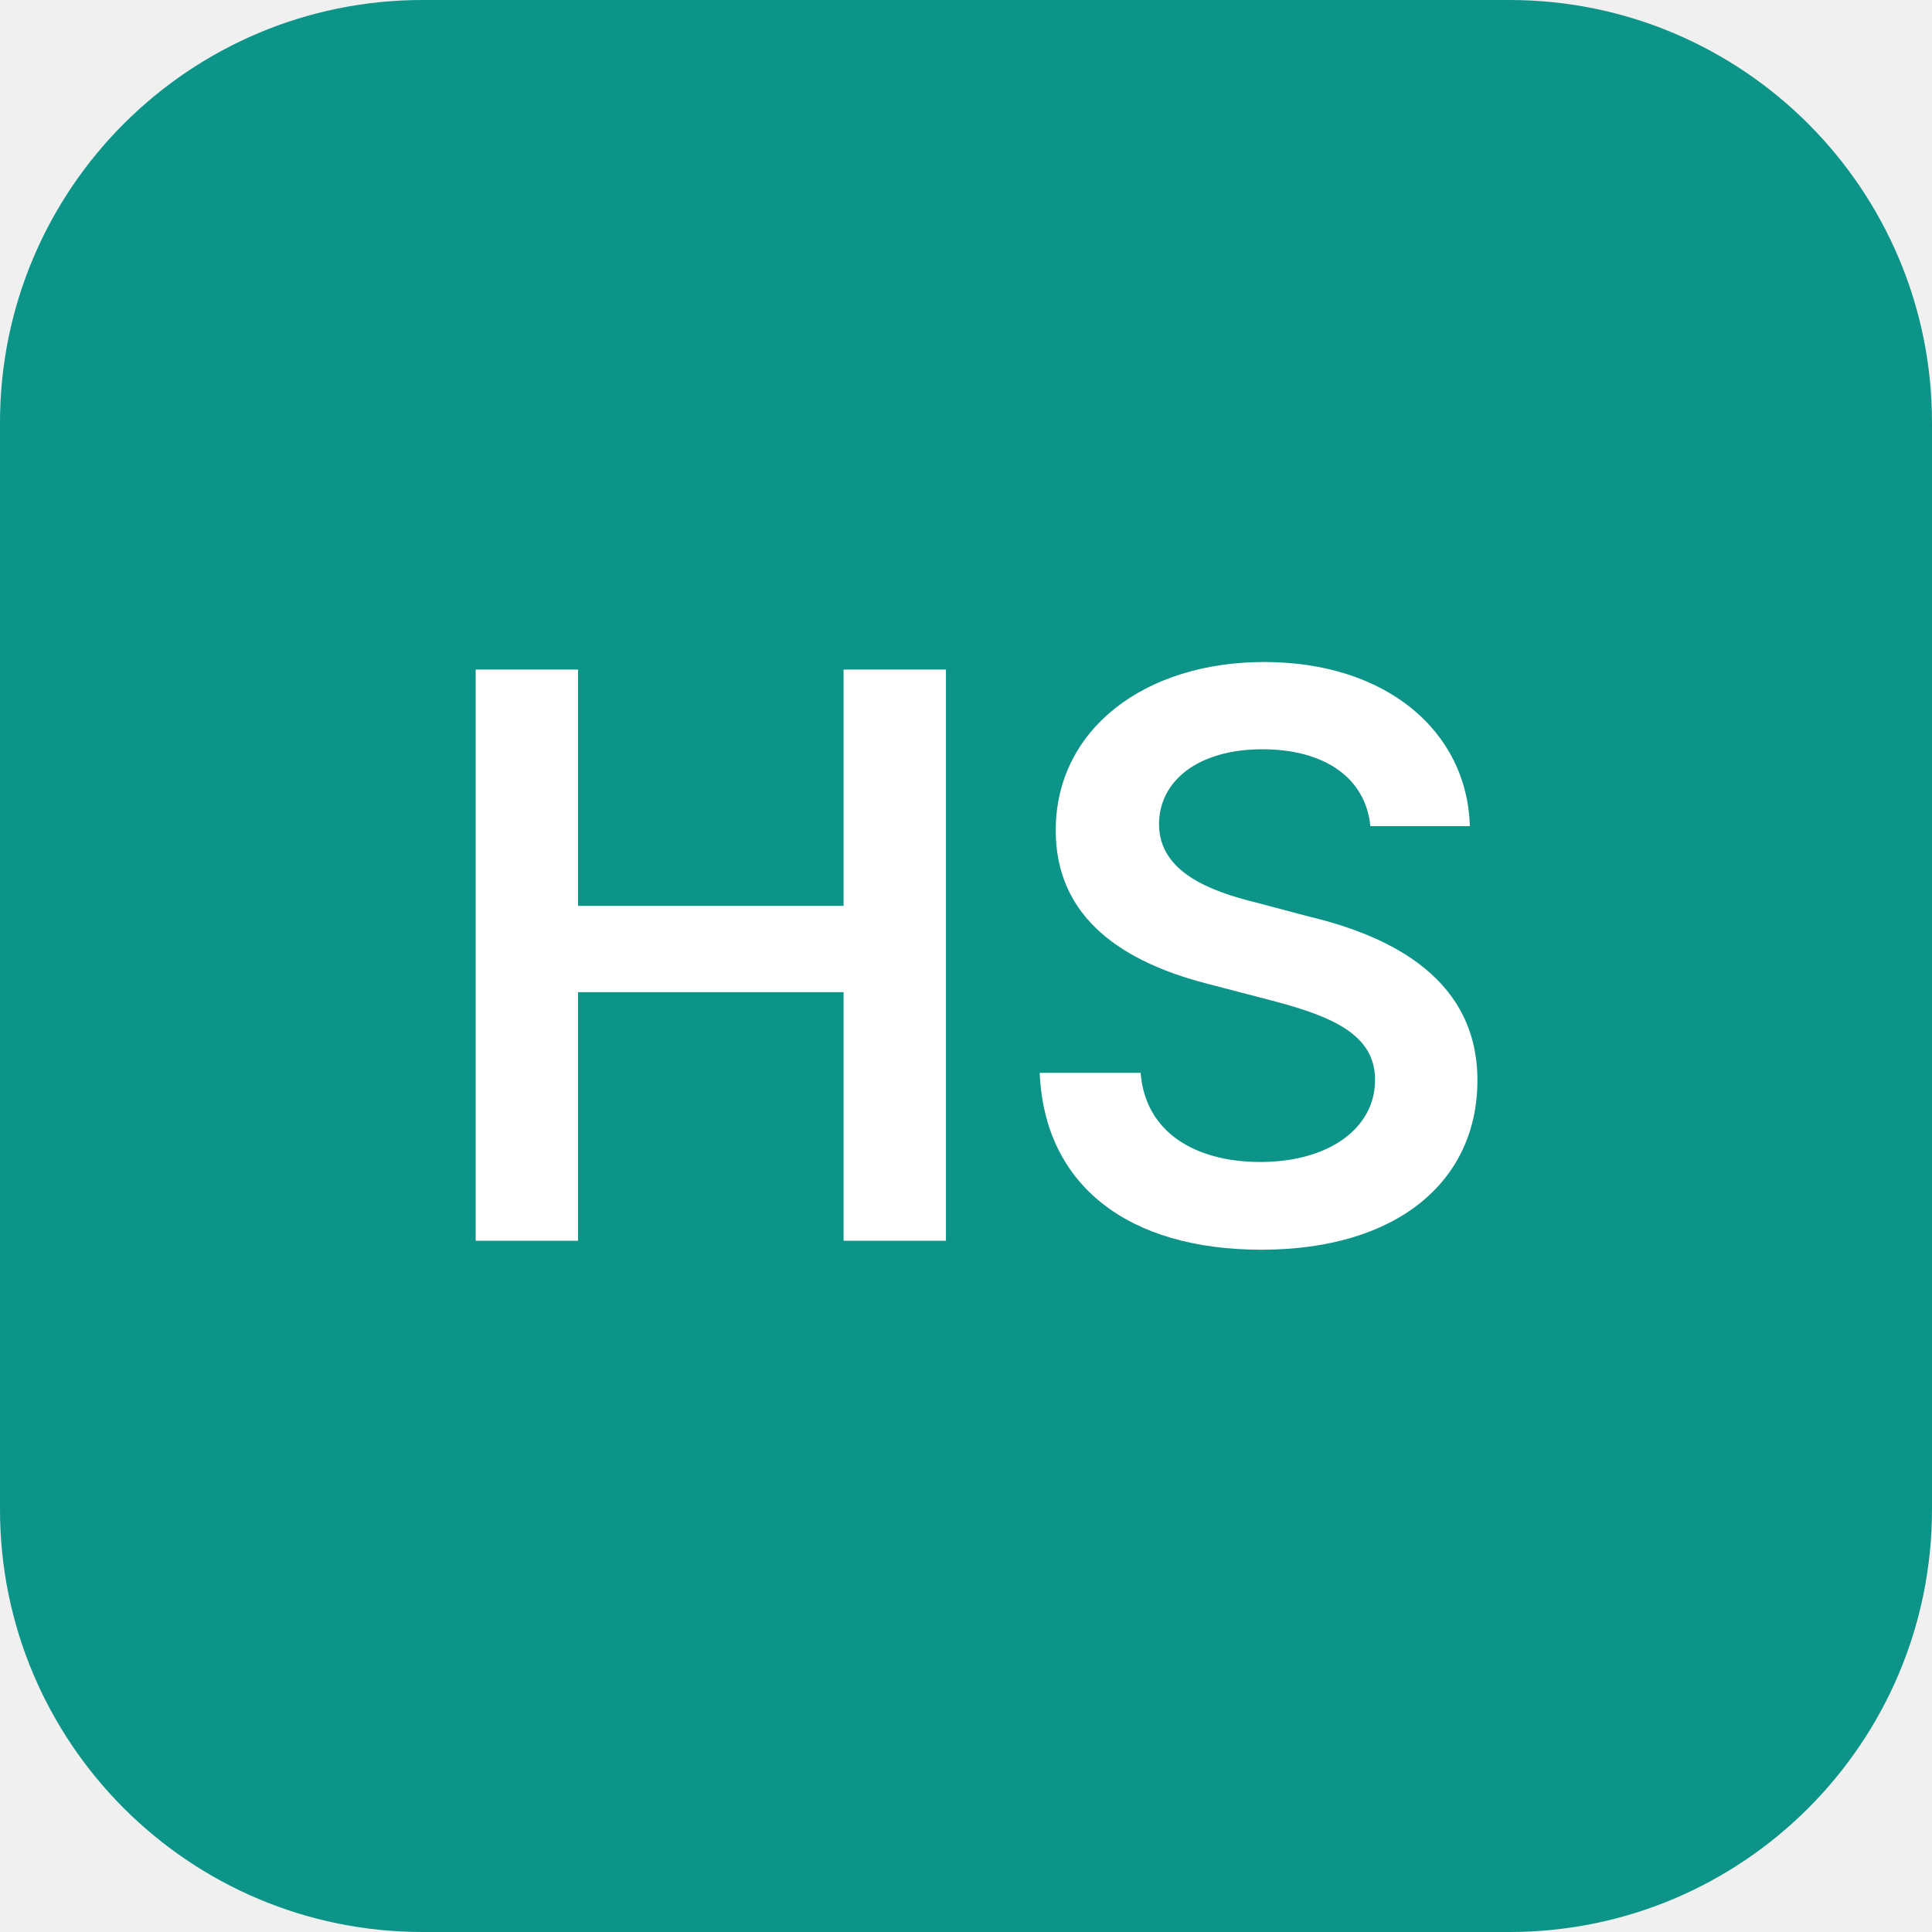
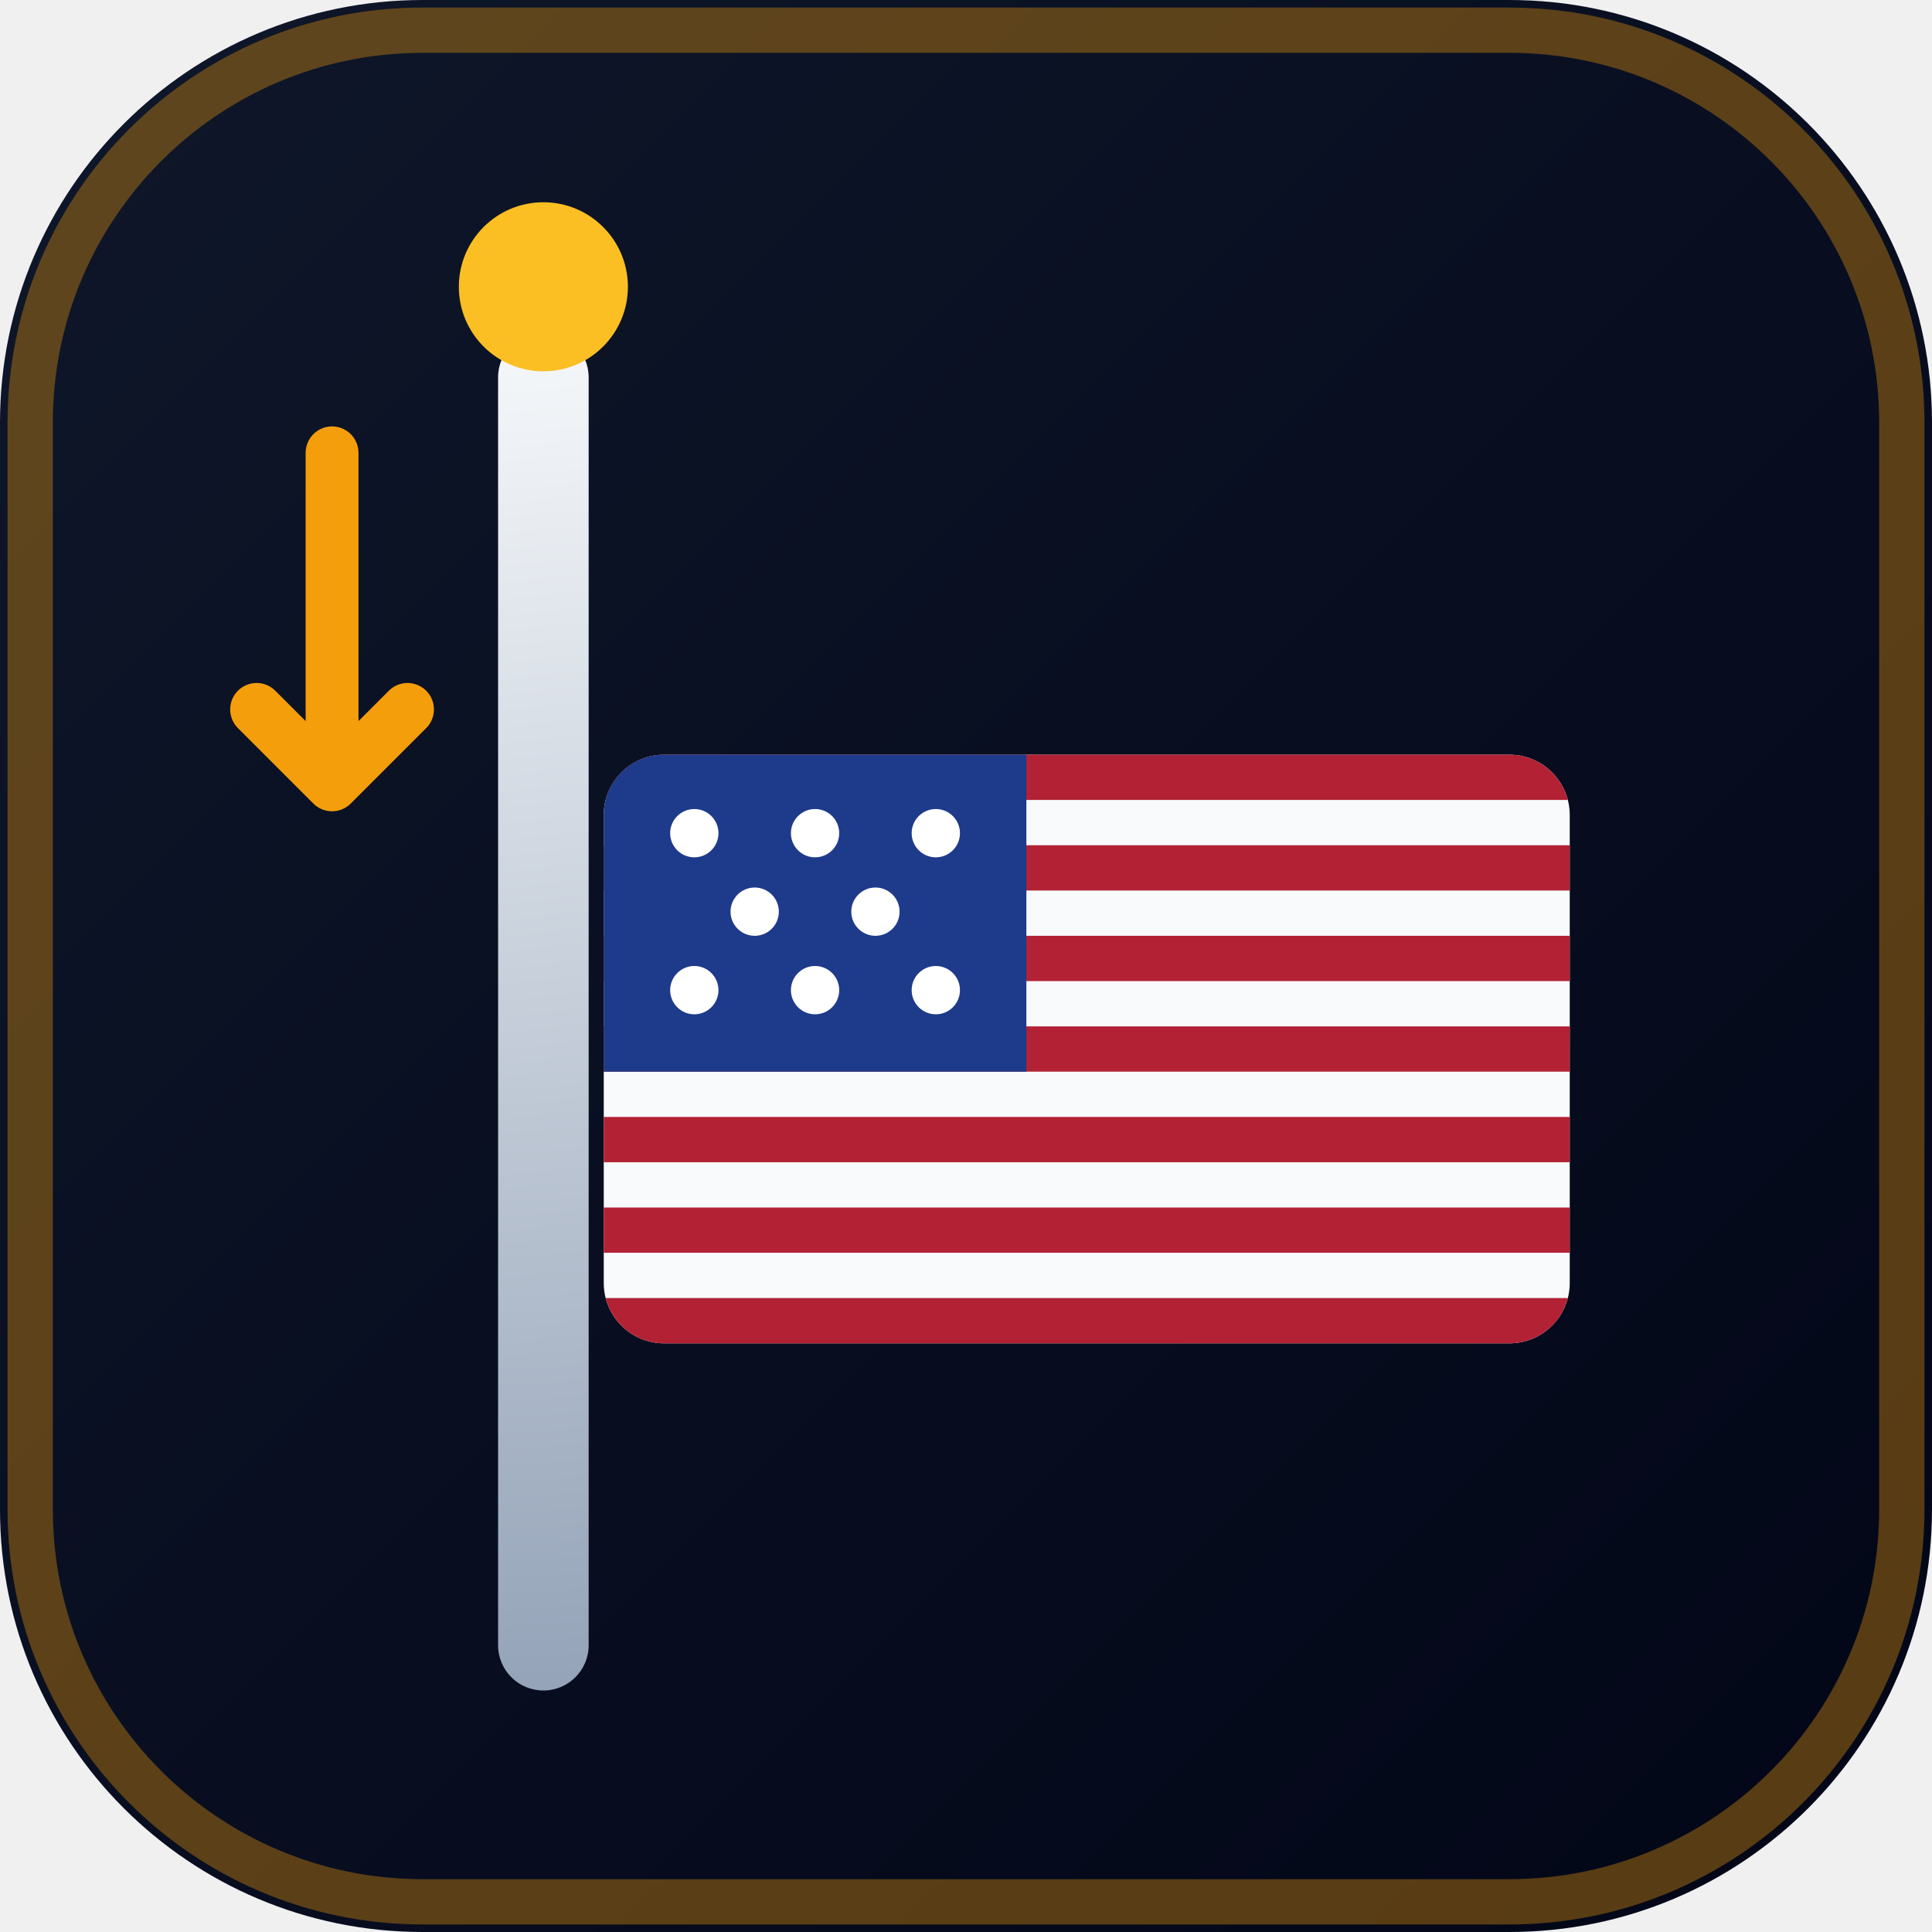
- <svg xmlns="http://www.w3.org/2000/svg" viewBox="0 0 64 64">
-   <rect width="64" height="64" rx="14" fill="#0d9488" />
-   <text x="32" y="32" dy="0.35em" text-anchor="middle" font-family="ui-sans-serif, system-ui, -apple-system, sans-serif" font-size="26" font-weight="600" fill="#ffffff">HS</text>
+ <svg xmlns="http://www.w3.org/2000/svg" viewBox="0 0 64 64" fill="none">
+   <defs>
+     <linearGradient id="bg" x1="0" y1="0" x2="64" y2="64" gradientUnits="userSpaceOnUse">
+       <stop offset="0%" stop-color="#0f172a" />
+       <stop offset="100%" stop-color="#020617" />
+     </linearGradient>
+     <linearGradient id="pole" x1="16" y1="10" x2="20" y2="56" gradientUnits="userSpaceOnUse">
+       <stop offset="0%" stop-color="#f8fafc" />
+       <stop offset="100%" stop-color="#94a3b8" />
+     </linearGradient>
+     <clipPath id="flagClip">
+       <rect x="20" y="25" width="32" height="19.5" rx="2" />
+     </clipPath>
+   </defs>
+   <rect width="64" height="64" rx="14" fill="url(#bg)" />
+   <rect x="1" y="1" width="62" height="62" rx="13" stroke="#f59e0b" stroke-opacity="0.35" stroke-width="1.5" />
+   <path d="M11 15V26M11 26L8.5 23.5M11 26L13.5 23.5" stroke="#f59e0b" stroke-width="1.75" stroke-linecap="round" stroke-linejoin="round" />
+   <rect x="16.5" y="11" width="3" height="45" rx="1.5" fill="url(#pole)" />
+   <circle cx="18" cy="9.5" r="2.8" fill="#fbbf24" />
+   <g clip-path="url(#flagClip)">
+     <rect x="20" y="25" width="32" height="19.5" fill="#f8fafc" />
+     <rect x="20" y="25" width="32" height="1.5" fill="#b22234" />
+     <rect x="20" y="28" width="32" height="1.5" fill="#b22234" />
+     <rect x="20" y="31" width="32" height="1.5" fill="#b22234" />
+     <rect x="20" y="34" width="32" height="1.5" fill="#b22234" />
+     <rect x="20" y="37" width="32" height="1.5" fill="#b22234" />
+     <rect x="20" y="40" width="32" height="1.5" fill="#b22234" />
+     <rect x="20" y="43" width="32" height="1.5" fill="#b22234" />
+     <rect x="20" y="25" width="14" height="10.5" fill="#1e3a8a" />
+     <circle cx="23" cy="27.6" r="0.8" fill="#ffffff" />
+     <circle cx="27" cy="27.6" r="0.8" fill="#ffffff" />
+     <circle cx="31" cy="27.6" r="0.8" fill="#ffffff" />
+     <circle cx="25" cy="30.2" r="0.8" fill="#ffffff" />
+     <circle cx="29" cy="30.2" r="0.8" fill="#ffffff" />
+     <circle cx="23" cy="32.8" r="0.8" fill="#ffffff" />
+     <circle cx="27" cy="32.8" r="0.8" fill="#ffffff" />
+     <circle cx="31" cy="32.8" r="0.8" fill="#ffffff" />
+   </g>
</svg>
